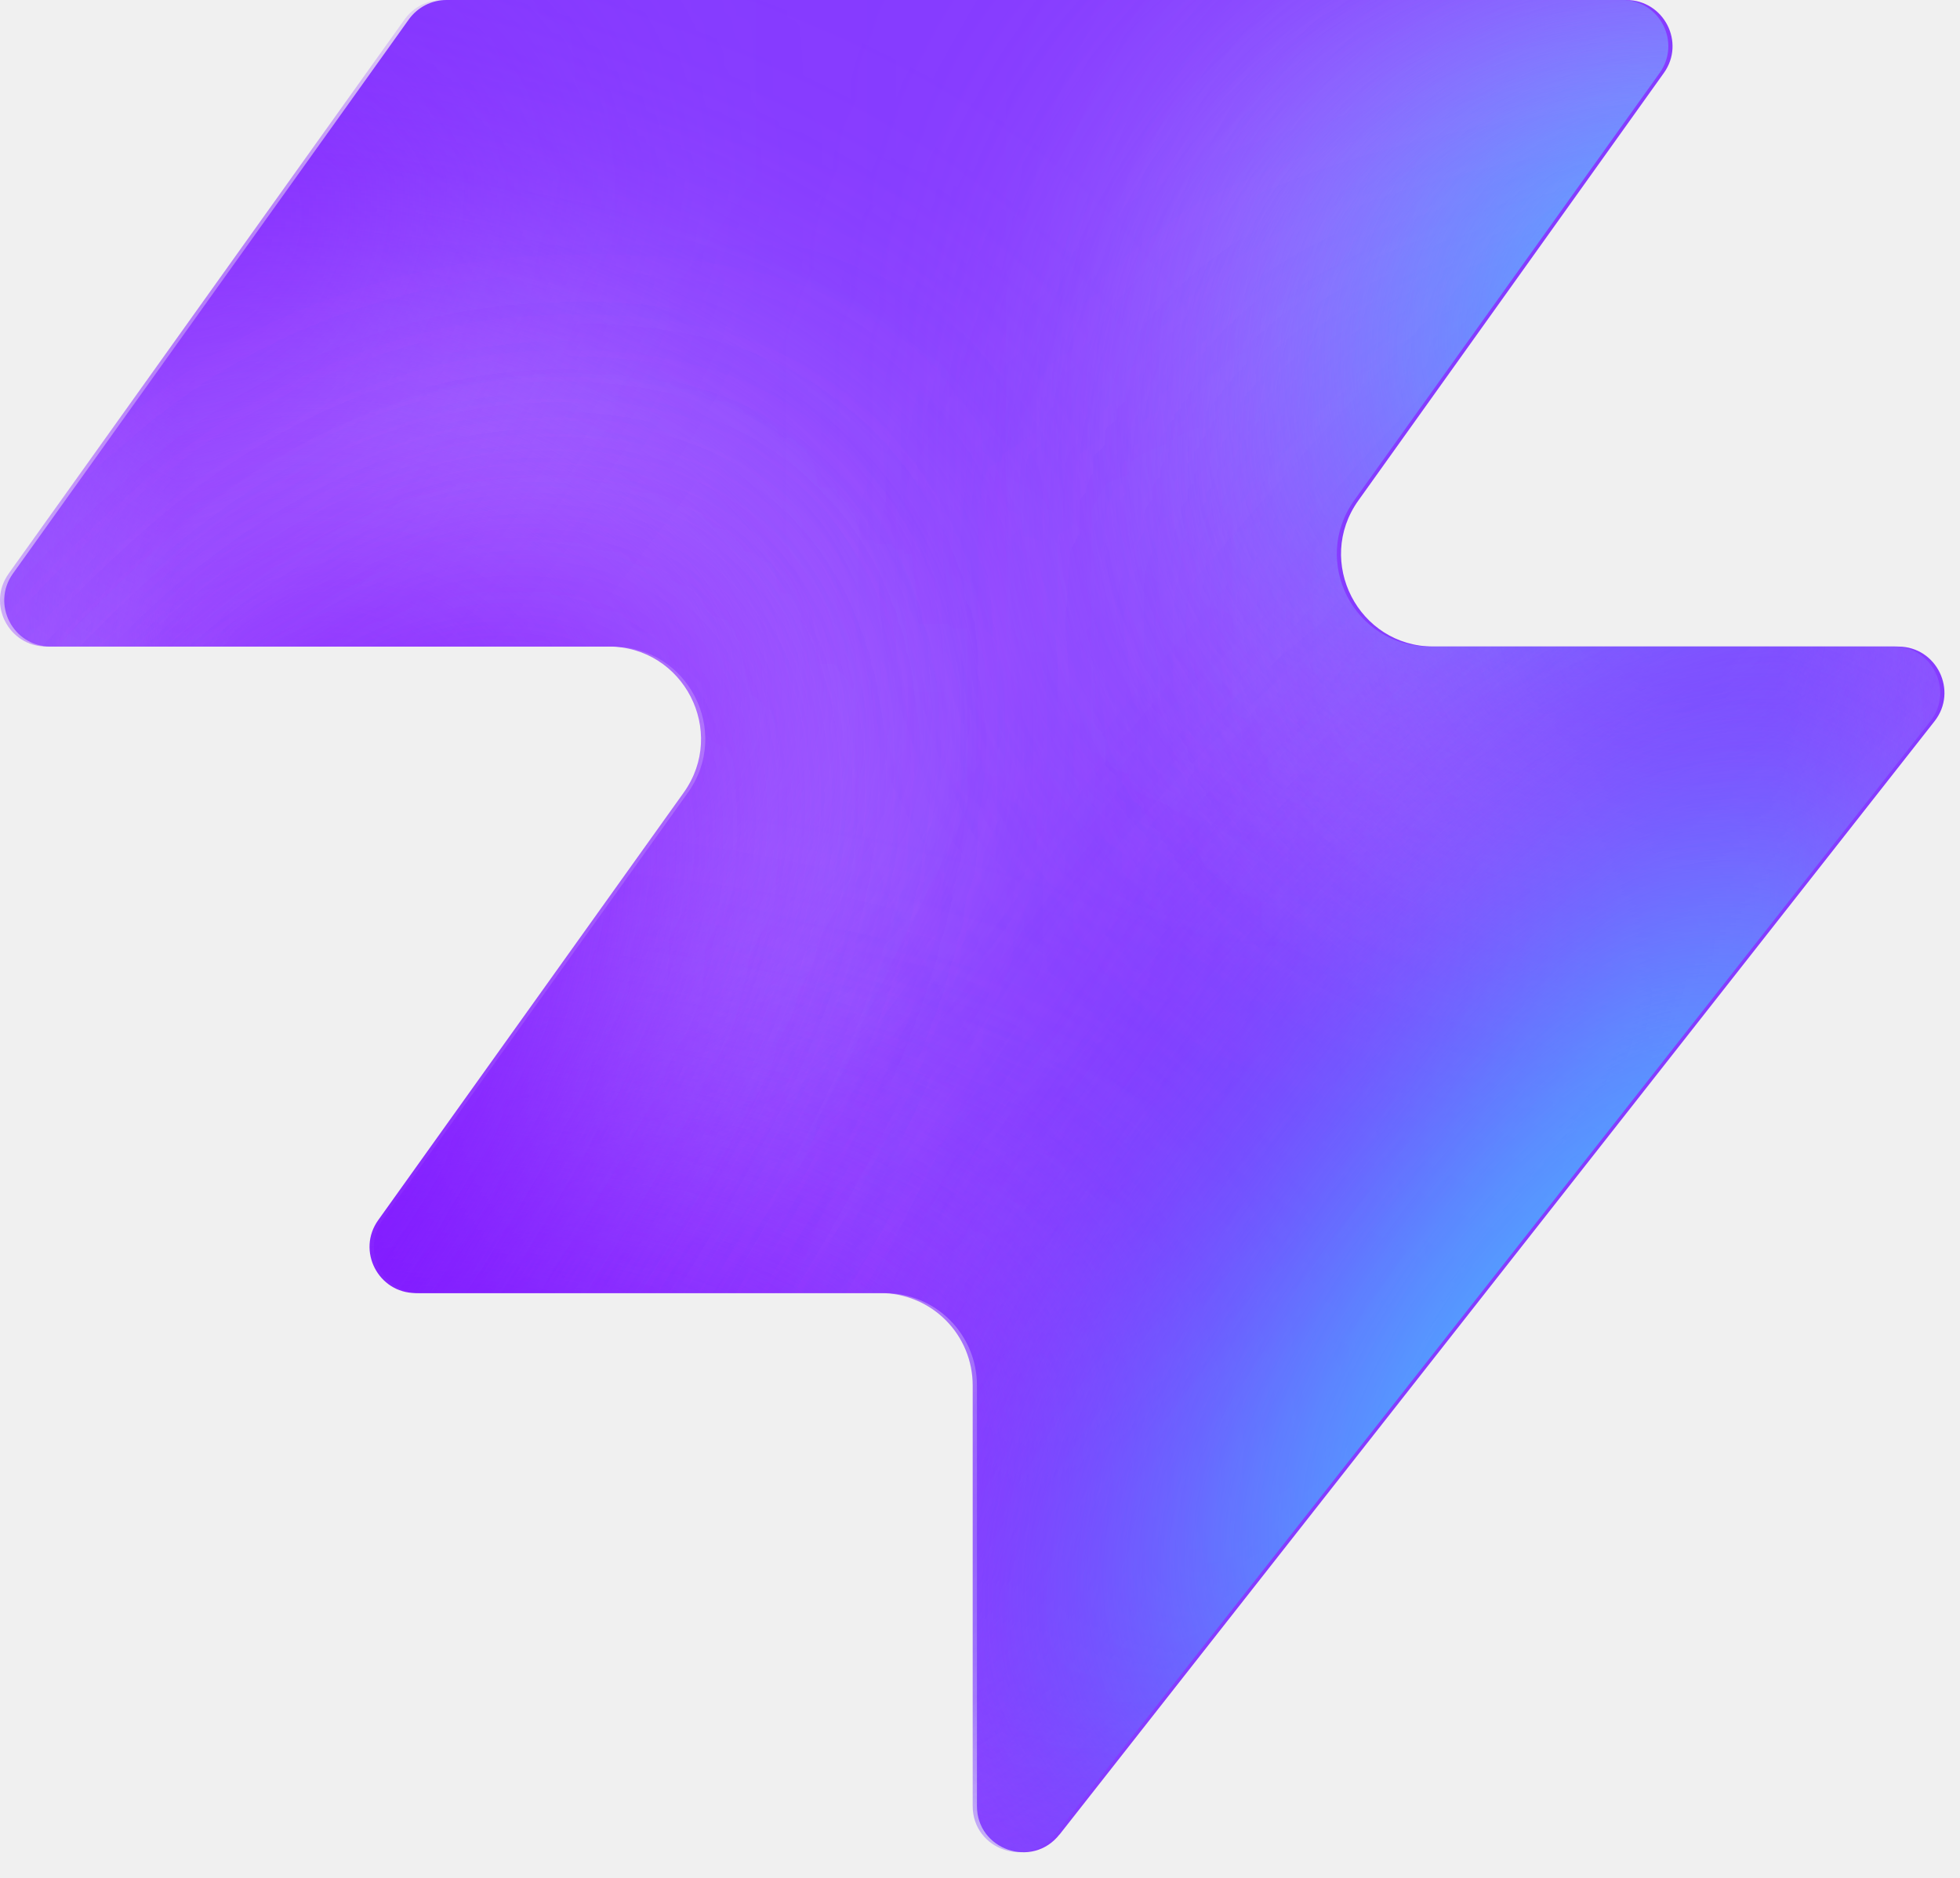
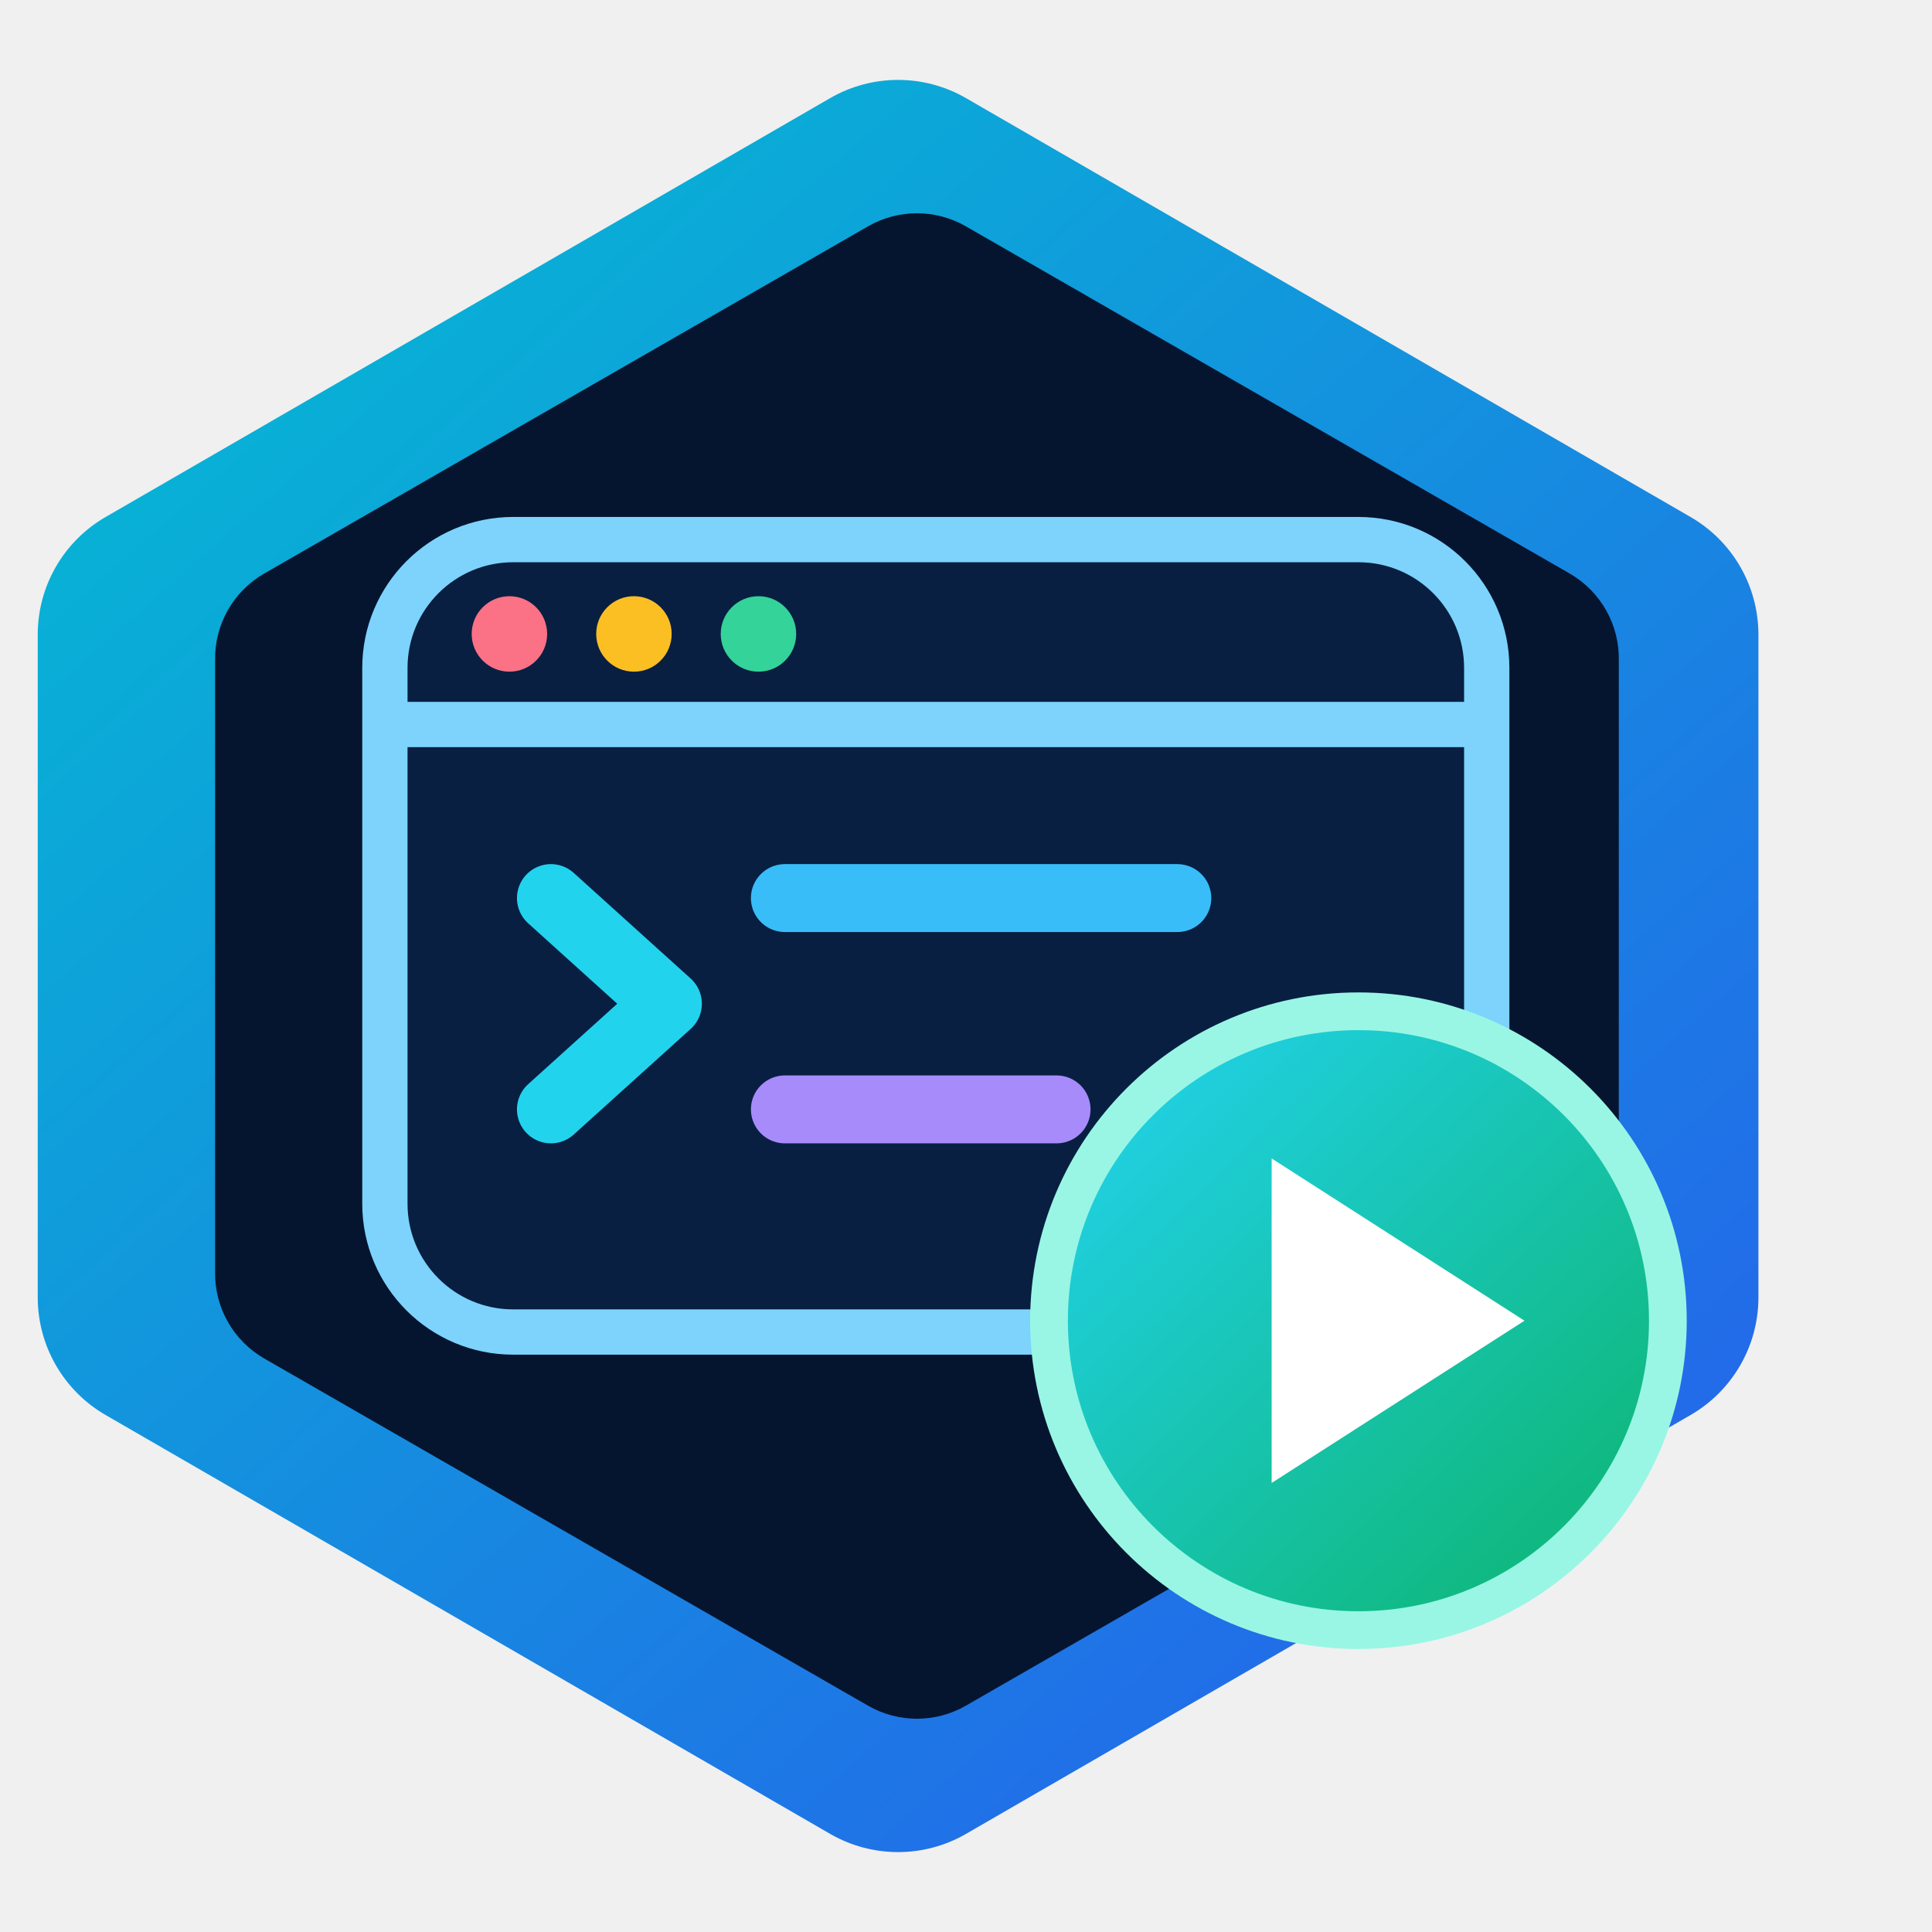
- <svg xmlns="http://www.w3.org/2000/svg" width="48" height="46" fill="none" viewBox="0 0 48 46">
-   <path fill="#863bff" d="M25.946 44.938c-.664.845-2.021.375-2.021-.698V33.937a2.26 2.26 0 0 0-2.262-2.262H10.287c-.92 0-1.456-1.04-.92-1.788l7.48-10.471c1.07-1.497 0-3.578-1.842-3.578H1.237c-.92 0-1.456-1.04-.92-1.788L10.013.474c.214-.297.556-.474.92-.474h28.894c.92 0 1.456 1.04.92 1.788l-7.48 10.471c-1.07 1.498 0 3.579 1.842 3.579h11.377c.943 0 1.473 1.088.89 1.83L25.947 44.94z" style="fill:#863bff;fill:color(display-p3 .525 .23 1);fill-opacity:1" />
-   <mask id="a" width="48" height="46" x="0" y="0" maskUnits="userSpaceOnUse" style="mask-type:alpha">
-     <path fill="#000" d="M25.842 44.938c-.664.844-2.021.375-2.021-.698V33.937a2.26 2.26 0 0 0-2.262-2.262H10.183c-.92 0-1.456-1.04-.92-1.788l7.48-10.471c1.07-1.498 0-3.579-1.842-3.579H1.133c-.92 0-1.456-1.04-.92-1.787L9.91.473c.214-.297.556-.474.92-.474h28.894c.92 0 1.456 1.04.92 1.788l-7.48 10.471c-1.07 1.498 0 3.578 1.842 3.578h11.377c.943 0 1.473 1.088.89 1.832L25.843 44.94z" style="fill:#000;fill-opacity:1" />
-   </mask>
-   <g mask="url(#a)">
-     <g filter="url(#b)">
-       <ellipse cx="5.508" cy="14.704" fill="#ede6ff" rx="5.508" ry="14.704" style="fill:#ede6ff;fill:color(display-p3 .927 .903 1);fill-opacity:1" transform="matrix(.00324 1 1 -.00324 -4.47 31.516)" />
-     </g>
-     <g filter="url(#c)">
-       <ellipse cx="10.399" cy="29.851" fill="#ede6ff" rx="10.399" ry="29.851" style="fill:#ede6ff;fill:color(display-p3 .927 .903 1);fill-opacity:1" transform="matrix(.00324 1 1 -.00324 -39.328 7.883)" />
-     </g>
-     <g filter="url(#d)">
-       <ellipse cx="5.508" cy="30.487" fill="#7e14ff" rx="5.508" ry="30.487" style="fill:#7e14ff;fill:color(display-p3 .492 .077 1);fill-opacity:1" transform="rotate(89.814 -25.913 -14.639)scale(1 -1)" />
-     </g>
-     <g filter="url(#e)">
-       <ellipse cx="5.508" cy="30.599" fill="#7e14ff" rx="5.508" ry="30.599" style="fill:#7e14ff;fill:color(display-p3 .492 .077 1);fill-opacity:1" transform="rotate(89.814 -32.644 -3.334)scale(1 -1)" />
-     </g>
-     <g filter="url(#f)">
-       <ellipse cx="5.508" cy="30.599" fill="#7e14ff" rx="5.508" ry="30.599" style="fill:#7e14ff;fill:color(display-p3 .492 .077 1);fill-opacity:1" transform="matrix(.00324 1 1 -.00324 -34.34 30.47)" />
-     </g>
-     <g filter="url(#g)">
-       <ellipse cx="14.072" cy="22.078" fill="#ede6ff" rx="14.072" ry="22.078" style="fill:#ede6ff;fill:color(display-p3 .927 .903 1);fill-opacity:1" transform="rotate(93.35 24.506 48.493)scale(-1 1)" />
-     </g>
-     <g filter="url(#h)">
-       <ellipse cx="3.47" cy="21.501" fill="#7e14ff" rx="3.47" ry="21.501" style="fill:#7e14ff;fill:color(display-p3 .492 .077 1);fill-opacity:1" transform="rotate(89.009 28.708 47.59)scale(-1 1)" />
-     </g>
-     <g filter="url(#i)">
-       <ellipse cx="3.47" cy="21.501" fill="#7e14ff" rx="3.47" ry="21.501" style="fill:#7e14ff;fill:color(display-p3 .492 .077 1);fill-opacity:1" transform="rotate(89.009 28.708 47.59)scale(-1 1)" />
-     </g>
-     <g filter="url(#j)">
-       <ellipse cx=".387" cy="8.972" fill="#7e14ff" rx="4.407" ry="29.108" style="fill:#7e14ff;fill:color(display-p3 .492 .077 1);fill-opacity:1" transform="rotate(39.51 .387 8.972)" />
-     </g>
-     <g filter="url(#k)">
-       <ellipse cx="47.523" cy="-6.092" fill="#7e14ff" rx="4.407" ry="29.108" style="fill:#7e14ff;fill:color(display-p3 .492 .077 1);fill-opacity:1" transform="rotate(37.892 47.523 -6.092)" />
-     </g>
-     <g filter="url(#l)">
-       <ellipse cx="41.412" cy="6.333" fill="#47bfff" rx="5.971" ry="9.665" style="fill:#47bfff;fill:color(display-p3 .28 .748 1);fill-opacity:1" transform="rotate(37.892 41.412 6.333)" />
-     </g>
-     <g filter="url(#m)">
-       <ellipse cx="-1.879" cy="38.332" fill="#7e14ff" rx="4.407" ry="29.108" style="fill:#7e14ff;fill:color(display-p3 .492 .077 1);fill-opacity:1" transform="rotate(37.892 -1.88 38.332)" />
-     </g>
-     <g filter="url(#n)">
-       <ellipse cx="-1.879" cy="38.332" fill="#7e14ff" rx="4.407" ry="29.108" style="fill:#7e14ff;fill:color(display-p3 .492 .077 1);fill-opacity:1" transform="rotate(37.892 -1.88 38.332)" />
-     </g>
-     <g filter="url(#o)">
-       <ellipse cx="35.651" cy="29.907" fill="#7e14ff" rx="4.407" ry="29.108" style="fill:#7e14ff;fill:color(display-p3 .492 .077 1);fill-opacity:1" transform="rotate(37.892 35.651 29.907)" />
-     </g>
-     <g filter="url(#p)">
-       <ellipse cx="38.418" cy="32.4" fill="#47bfff" rx="5.971" ry="15.297" style="fill:#47bfff;fill:color(display-p3 .28 .748 1);fill-opacity:1" transform="rotate(37.892 38.418 32.4)" />
-     </g>
-   </g>
+ <svg xmlns="http://www.w3.org/2000/svg" width="512" height="512" viewBox="0 0 512 512" role="img" aria-labelledby="title desc">
  <defs>
-     <filter id="b" width="60.045" height="41.654" x="-19.77" y="16.149" color-interpolation-filters="sRGB" filterUnits="userSpaceOnUse">
-       <feFlood flood-opacity="0" result="BackgroundImageFix" />
-       <feBlend in="SourceGraphic" in2="BackgroundImageFix" result="shape" />
-       <feGaussianBlur result="effect1_foregroundBlur_2002_17158" stdDeviation="7.659" />
-     </filter>
-     <filter id="c" width="90.34" height="51.437" x="-54.613" y="-7.533" color-interpolation-filters="sRGB" filterUnits="userSpaceOnUse">
-       <feFlood flood-opacity="0" result="BackgroundImageFix" />
-       <feBlend in="SourceGraphic" in2="BackgroundImageFix" result="shape" />
-       <feGaussianBlur result="effect1_foregroundBlur_2002_17158" stdDeviation="7.659" />
-     </filter>
-     <filter id="d" width="79.355" height="29.4" x="-49.64" y="2.03" color-interpolation-filters="sRGB" filterUnits="userSpaceOnUse">
-       <feFlood flood-opacity="0" result="BackgroundImageFix" />
-       <feBlend in="SourceGraphic" in2="BackgroundImageFix" result="shape" />
-       <feGaussianBlur result="effect1_foregroundBlur_2002_17158" stdDeviation="4.596" />
-     </filter>
-     <filter id="e" width="79.579" height="29.4" x="-45.045" y="20.029" color-interpolation-filters="sRGB" filterUnits="userSpaceOnUse">
-       <feFlood flood-opacity="0" result="BackgroundImageFix" />
-       <feBlend in="SourceGraphic" in2="BackgroundImageFix" result="shape" />
-       <feGaussianBlur result="effect1_foregroundBlur_2002_17158" stdDeviation="4.596" />
-     </filter>
-     <filter id="f" width="79.579" height="29.4" x="-43.513" y="21.178" color-interpolation-filters="sRGB" filterUnits="userSpaceOnUse">
-       <feFlood flood-opacity="0" result="BackgroundImageFix" />
-       <feBlend in="SourceGraphic" in2="BackgroundImageFix" result="shape" />
-       <feGaussianBlur result="effect1_foregroundBlur_2002_17158" stdDeviation="4.596" />
-     </filter>
-     <filter id="g" width="74.749" height="58.852" x="15.756" y="-17.901" color-interpolation-filters="sRGB" filterUnits="userSpaceOnUse">
-       <feFlood flood-opacity="0" result="BackgroundImageFix" />
-       <feBlend in="SourceGraphic" in2="BackgroundImageFix" result="shape" />
-       <feGaussianBlur result="effect1_foregroundBlur_2002_17158" stdDeviation="7.659" />
-     </filter>
-     <filter id="h" width="61.377" height="25.362" x="23.548" y="2.284" color-interpolation-filters="sRGB" filterUnits="userSpaceOnUse">
-       <feFlood flood-opacity="0" result="BackgroundImageFix" />
-       <feBlend in="SourceGraphic" in2="BackgroundImageFix" result="shape" />
-       <feGaussianBlur result="effect1_foregroundBlur_2002_17158" stdDeviation="4.596" />
-     </filter>
-     <filter id="i" width="61.377" height="25.362" x="23.548" y="2.284" color-interpolation-filters="sRGB" filterUnits="userSpaceOnUse">
-       <feFlood flood-opacity="0" result="BackgroundImageFix" />
-       <feBlend in="SourceGraphic" in2="BackgroundImageFix" result="shape" />
-       <feGaussianBlur result="effect1_foregroundBlur_2002_17158" stdDeviation="4.596" />
-     </filter>
-     <filter id="j" width="56.045" height="63.649" x="-27.636" y="-22.853" color-interpolation-filters="sRGB" filterUnits="userSpaceOnUse">
-       <feFlood flood-opacity="0" result="BackgroundImageFix" />
-       <feBlend in="SourceGraphic" in2="BackgroundImageFix" result="shape" />
-       <feGaussianBlur result="effect1_foregroundBlur_2002_17158" stdDeviation="4.596" />
-     </filter>
-     <filter id="k" width="54.814" height="64.646" x="20.116" y="-38.415" color-interpolation-filters="sRGB" filterUnits="userSpaceOnUse">
-       <feFlood flood-opacity="0" result="BackgroundImageFix" />
-       <feBlend in="SourceGraphic" in2="BackgroundImageFix" result="shape" />
-       <feGaussianBlur result="effect1_foregroundBlur_2002_17158" stdDeviation="4.596" />
-     </filter>
-     <filter id="l" width="33.541" height="35.313" x="24.641" y="-11.323" color-interpolation-filters="sRGB" filterUnits="userSpaceOnUse">
-       <feFlood flood-opacity="0" result="BackgroundImageFix" />
-       <feBlend in="SourceGraphic" in2="BackgroundImageFix" result="shape" />
-       <feGaussianBlur result="effect1_foregroundBlur_2002_17158" stdDeviation="4.596" />
-     </filter>
-     <filter id="m" width="54.814" height="64.646" x="-29.286" y="6.009" color-interpolation-filters="sRGB" filterUnits="userSpaceOnUse">
-       <feFlood flood-opacity="0" result="BackgroundImageFix" />
-       <feBlend in="SourceGraphic" in2="BackgroundImageFix" result="shape" />
-       <feGaussianBlur result="effect1_foregroundBlur_2002_17158" stdDeviation="4.596" />
-     </filter>
-     <filter id="n" width="54.814" height="64.646" x="-29.286" y="6.009" color-interpolation-filters="sRGB" filterUnits="userSpaceOnUse">
-       <feFlood flood-opacity="0" result="BackgroundImageFix" />
-       <feBlend in="SourceGraphic" in2="BackgroundImageFix" result="shape" />
-       <feGaussianBlur result="effect1_foregroundBlur_2002_17158" stdDeviation="4.596" />
-     </filter>
-     <filter id="o" width="54.814" height="64.646" x="8.244" y="-2.416" color-interpolation-filters="sRGB" filterUnits="userSpaceOnUse">
-       <feFlood flood-opacity="0" result="BackgroundImageFix" />
-       <feBlend in="SourceGraphic" in2="BackgroundImageFix" result="shape" />
-       <feGaussianBlur result="effect1_foregroundBlur_2002_17158" stdDeviation="4.596" />
-     </filter>
-     <filter id="p" width="39.409" height="43.623" x="18.713" y="10.588" color-interpolation-filters="sRGB" filterUnits="userSpaceOnUse">
-       <feFlood flood-opacity="0" result="BackgroundImageFix" />
-       <feBlend in="SourceGraphic" in2="BackgroundImageFix" result="shape" />
-       <feGaussianBlur result="effect1_foregroundBlur_2002_17158" stdDeviation="4.596" />
-     </filter>
+     <linearGradient id="frame" x1="72" y1="48" x2="432" y2="456" gradientUnits="userSpaceOnUse">
+       <stop offset="0" stop-color="#06B6D4" />
+       <stop offset="1" stop-color="#2563EB" />
+     </linearGradient>
+     <linearGradient id="play" x1="284" y1="276" x2="410" y2="406" gradientUnits="userSpaceOnUse">
+       <stop offset="0" stop-color="#22D3EE" />
+       <stop offset="1" stop-color="#10B981" />
+     </linearGradient>
  </defs>
+   <path d="M256 26 448 137a36 36 0 0 1 18 31v176a36 36 0 0 1-18 31L256 486a36 36 0 0 1-36 0L28 375a36 36 0 0 1-18-31V168a36 36 0 0 1 18-31L220 26a36 36 0 0 1 36 0Z" fill="url(#frame)" />
+   <path d="M256 60 416 152a26 26 0 0 1 13 23v162a26 26 0 0 1-13 23L256 452a26 26 0 0 1-26 0L70 360a26 26 0 0 1-13-23V175a26 26 0 0 1 13-23L230 60a26 26 0 0 1 26 0Z" fill="#06152F" />
+   <rect x="102" y="143" width="292" height="210" rx="34" fill="#081F42" stroke="#7DD3FC" stroke-width="12" />
+   <path d="M102 192h292" stroke="#7DD3FC" stroke-width="12" />
+   <circle cx="135" cy="168" r="10" fill="#FB7185" />
+   <circle cx="168" cy="168" r="10" fill="#FBBF24" />
+   <circle cx="201" cy="168" r="10" fill="#34D399" />
+   <path d="m146 238 31 28-31 28" fill="none" stroke="#22D3EE" stroke-width="18" stroke-linecap="round" stroke-linejoin="round" />
+   <path d="M208 294h72" stroke="#A78BFA" stroke-width="18" stroke-linecap="round" />
+   <path d="M208 238h104" stroke="#38BDF8" stroke-width="18" stroke-linecap="round" />
+   <circle cx="360" cy="350" r="82" fill="url(#play)" stroke="#99F6E4" stroke-width="10" />
+   <path d="m337 307 67 43-67 43Z" fill="#fff" />
</svg>
